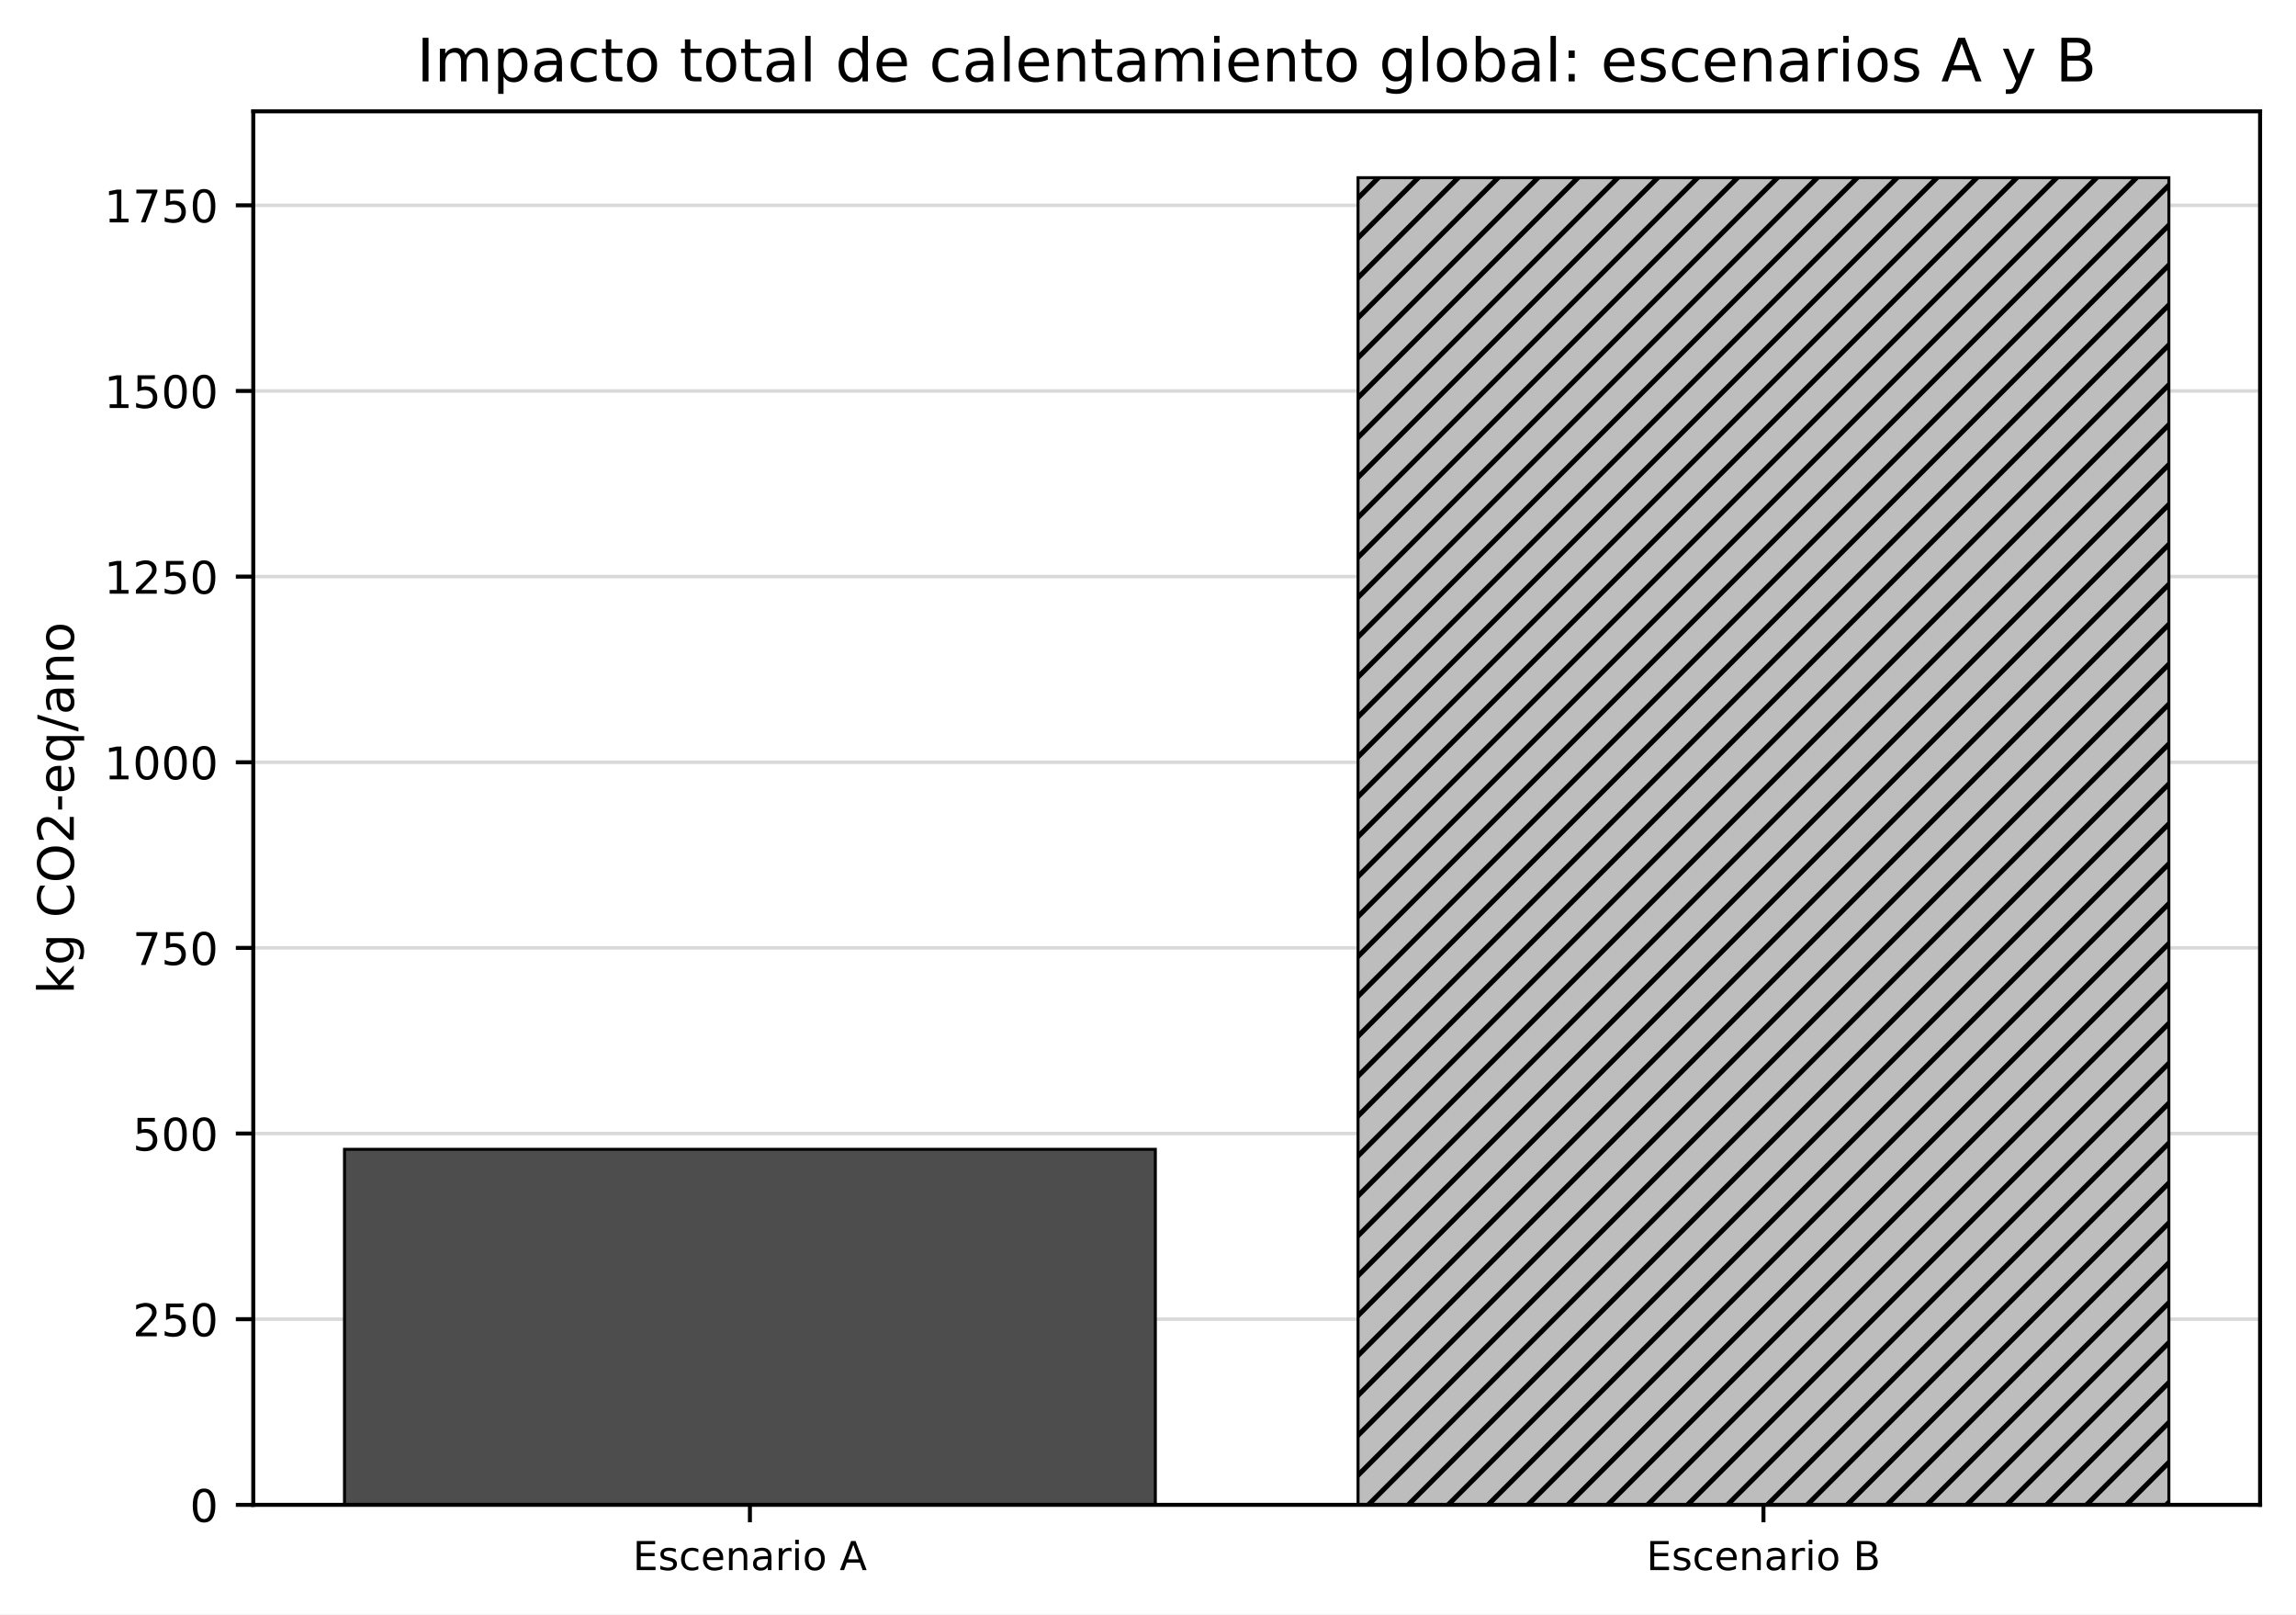
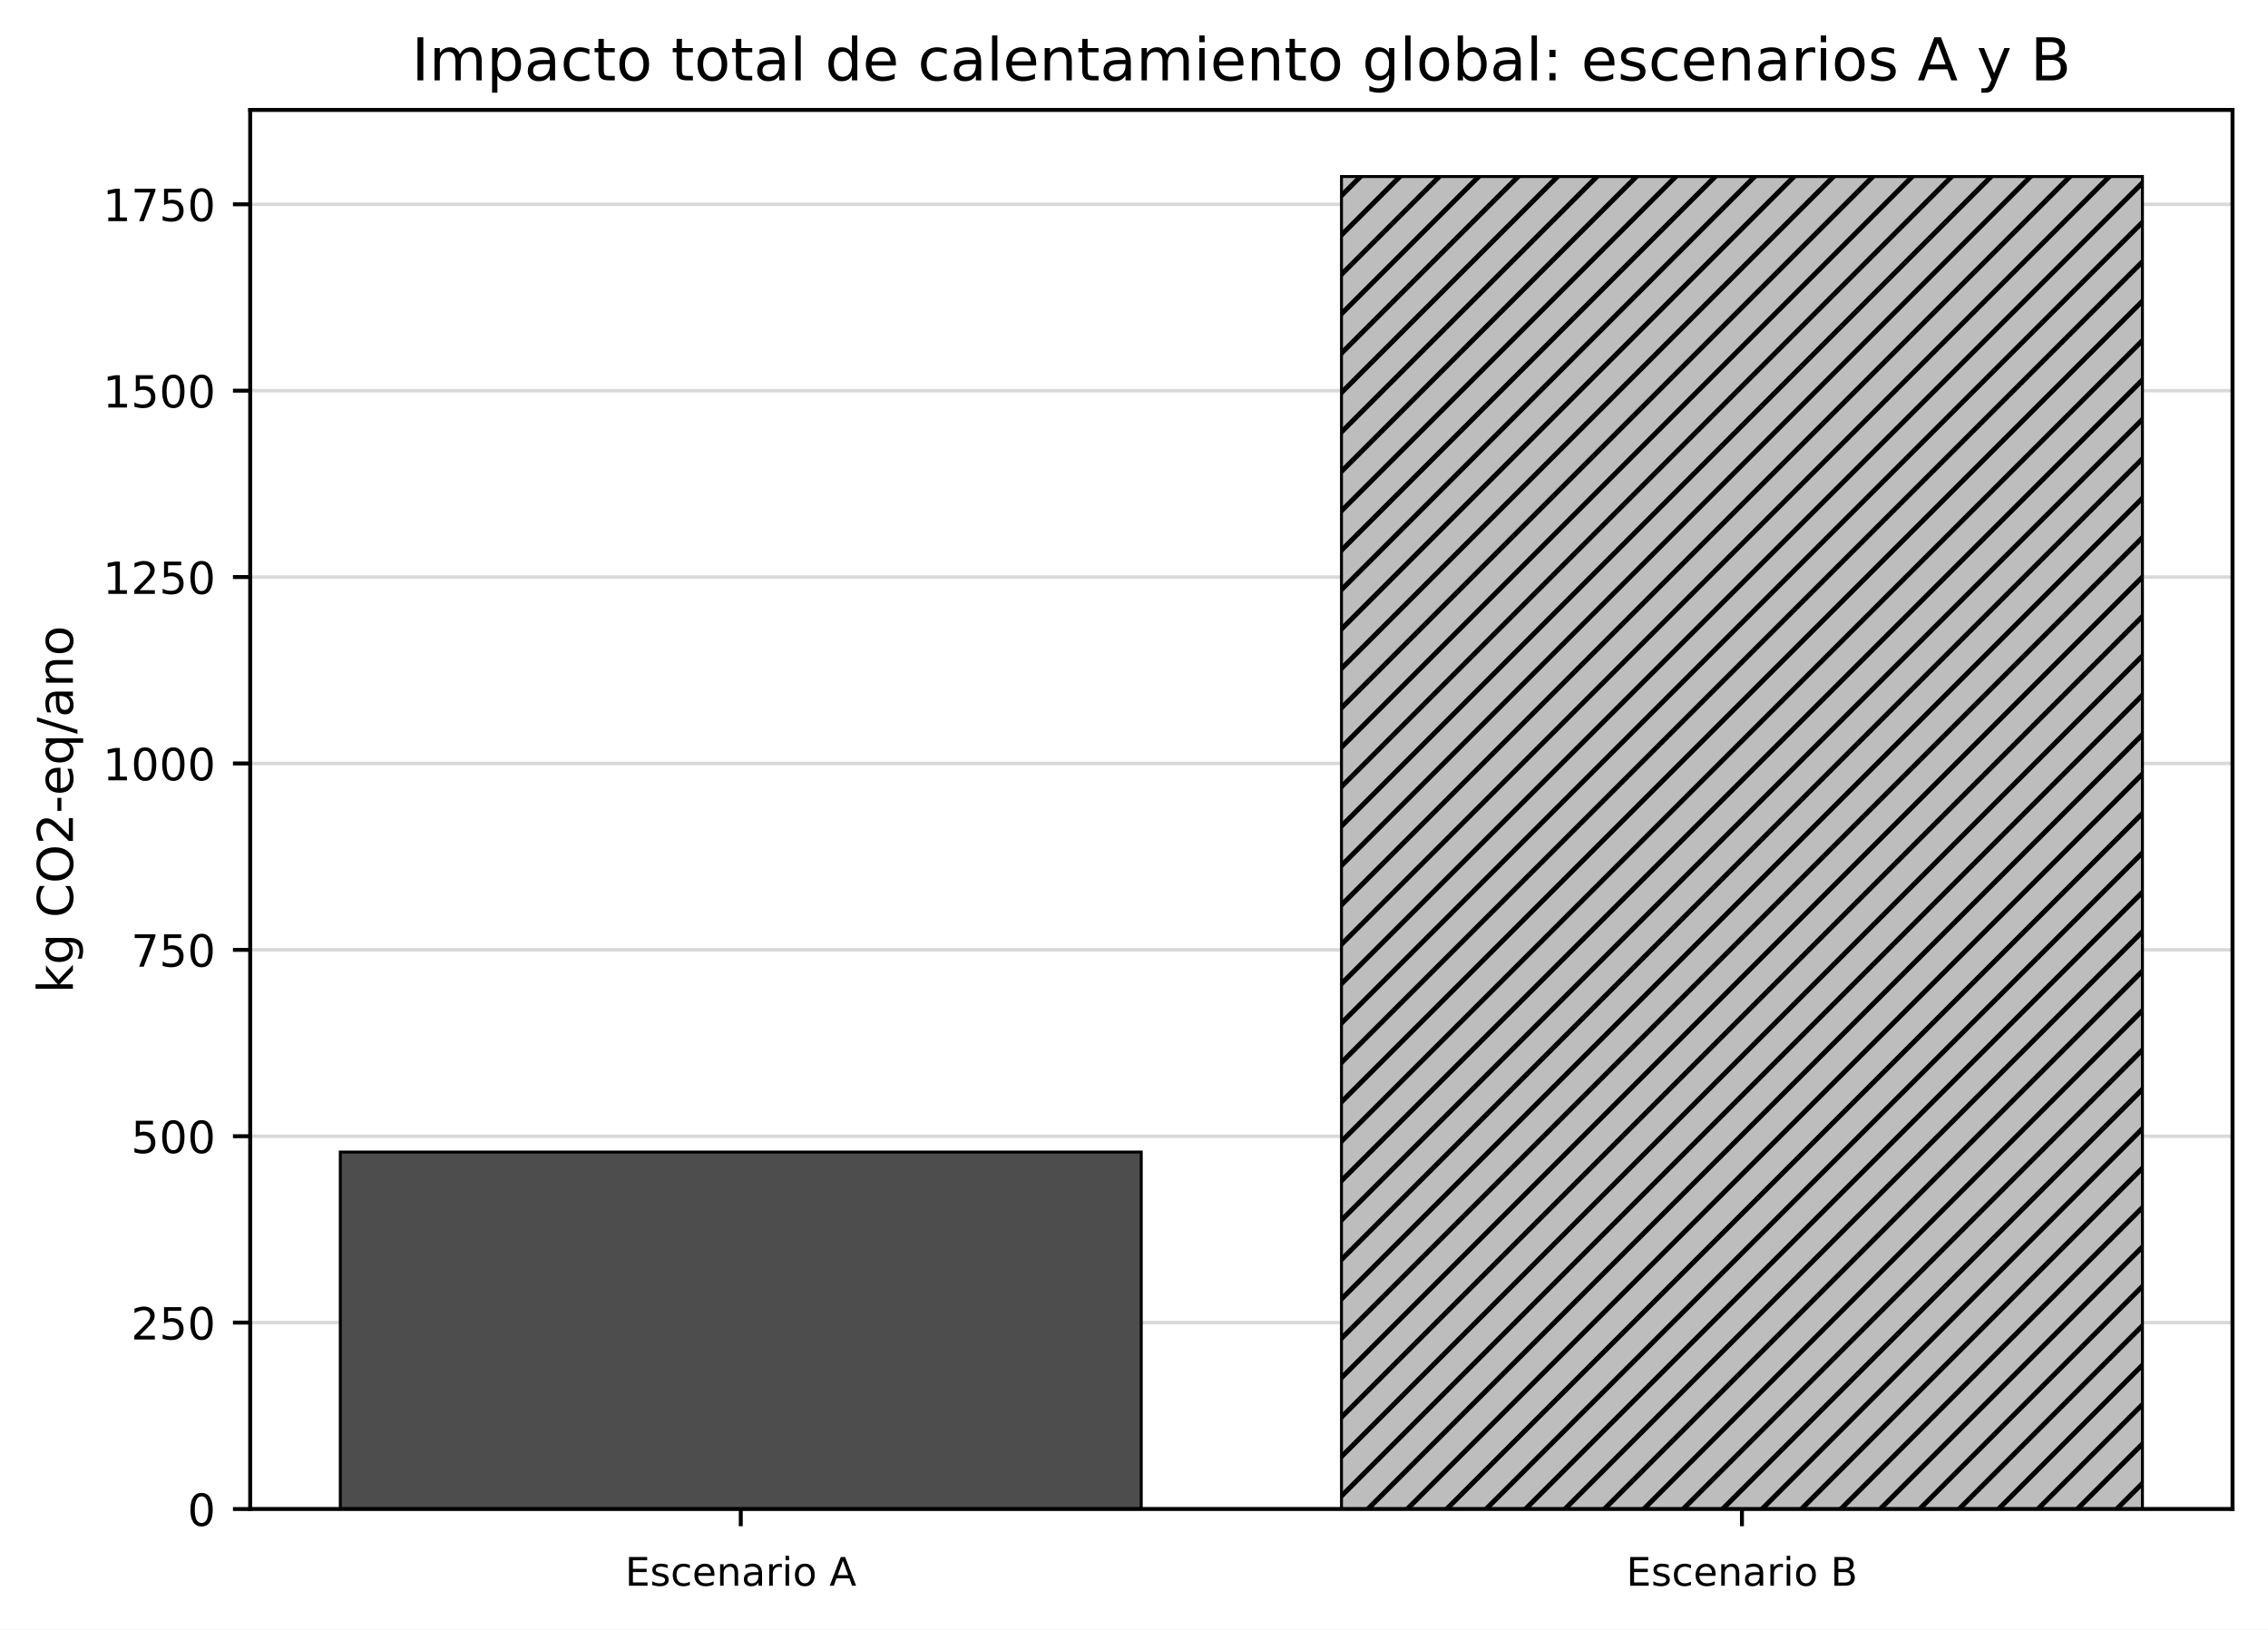
- <svg xmlns="http://www.w3.org/2000/svg" xmlns:xlink="http://www.w3.org/1999/xlink" width="460.353pt" height="323.581pt" viewBox="0 0 460.353 323.581" version="1.1">
+ <svg xmlns="http://www.w3.org/2000/svg" xmlns:xlink="http://www.w3.org/1999/xlink" width="460.353pt" height="330.781pt" viewBox="0 0 460.353 330.781" version="1.1">
  <defs>
    <style type="text/css">*{stroke-linejoin: round; stroke-linecap: butt}</style>
  </defs>
  <g id="figure_1">
    <g id="patch_1">
-       <path d="M 0 323.581  L 460.353 323.581  L 460.353 0  L 0 0  z " style="fill: #ffffff" />
+       <path d="M 0 330.781  L 460.353 330.781  L 460.353 0  L 0 0  z " style="fill: #ffffff" />
    </g>
    <g id="axes_1">
      <g id="patch_2">
-         <path d="M 50.783 301.638  L 453.153 301.638  L 453.153 22.318  L 50.783 22.318  z " style="fill: #ffffff" />
+         <path d="M 50.783 306.338  L 453.153 306.338  L 453.153 22.318  L 50.783 22.318  z " style="fill: #ffffff" />
      </g>
      <g id="matplotlib.axis_1">
        <g id="xtick_1">
          <g id="line2d_1">
            <defs>
-               <path id="m8878ffe5e3" d="M 0 0  L 0 3.5  " style="stroke: #000000; stroke-width: 0.8" />
+               <path id="ma87db4f338" d="M 0 0  L 0 3.5  " style="stroke: #000000; stroke-width: 0.8" />
            </defs>
            <g>
-               <use xlink:href="#m8878ffe5e3" x="150.36" y="301.638" style="stroke: #000000; stroke-width: 0.8" />
+               <use xlink:href="#ma87db4f338" x="150.36" y="306.338" style="stroke: #000000; stroke-width: 0.8" />
            </g>
          </g>
          <g id="text_1">
-             <text style="font-size: 8px; font-family: 'DejaVu Sans'; text-anchor: middle" x="150.36" y="314.717" transform="rotate(-0 150.3595 314.7169)">Escenario A</text>
+             <text style="font-size: 8px; font-family: 'DejaVu Sans'; text-anchor: middle" x="150.36" y="321.917" transform="rotate(-0 150.3595 321.9169)">Escenario A</text>
          </g>
        </g>
        <g id="xtick_2">
          <g id="line2d_2">
            <g>
-               <use xlink:href="#m8878ffe5e3" x="353.577" y="301.638" style="stroke: #000000; stroke-width: 0.8" />
+               <use xlink:href="#ma87db4f338" x="353.577" y="306.338" style="stroke: #000000; stroke-width: 0.8" />
            </g>
          </g>
          <g id="text_2">
-             <text style="font-size: 8px; font-family: 'DejaVu Sans'; text-anchor: middle" x="353.577" y="314.717" transform="rotate(-0 353.5767 314.7169)">Escenario B</text>
+             <text style="font-size: 8px; font-family: 'DejaVu Sans'; text-anchor: middle" x="353.577" y="321.917" transform="rotate(-0 353.5767 321.9169)">Escenario B</text>
          </g>
        </g>
      </g>
      <g id="matplotlib.axis_2">
        <g id="ytick_1">
          <g id="line2d_3">
-             <path d="M 50.783 301.638  L 453.153 301.638  " clip-path="url(#pc3c464328f)" style="fill: none; stroke: #d9d9d9; stroke-width: 0.7; stroke-linecap: square" />
+             <path d="M 50.783 306.338  L 453.153 306.338  " clip-path="url(#p4a99dcfdf8)" style="fill: none; stroke: #d9d9d9; stroke-width: 0.7; stroke-linecap: square" />
          </g>
          <g id="line2d_4">
            <defs>
-               <path id="m21cc8f42bc" d="M 0 0  L -3.5 0  " style="stroke: #000000; stroke-width: 0.8" />
+               <path id="me595b48925" d="M 0 0  L -3.5 0  " style="stroke: #000000; stroke-width: 0.8" />
            </defs>
            <g>
-               <use xlink:href="#m21cc8f42bc" x="50.783" y="301.638" style="stroke: #000000; stroke-width: 0.8" />
+               <use xlink:href="#me595b48925" x="50.783" y="306.338" style="stroke: #000000; stroke-width: 0.8" />
            </g>
          </g>
          <g id="text_3">
-             <text style="font-size: 9px; font-family: 'DejaVu Sans'; text-anchor: end" x="43.783" y="305.057" transform="rotate(-0 43.78312 305.0574)">0</text>
+             <text style="font-size: 9px; font-family: 'DejaVu Sans'; text-anchor: end" x="43.783" y="309.757" transform="rotate(-0 43.78312 309.7574)">0</text>
          </g>
        </g>
        <g id="ytick_2">
          <g id="line2d_5">
-             <path d="M 50.783 264.426  L 453.153 264.426  " clip-path="url(#pc3c464328f)" style="fill: none; stroke: #d9d9d9; stroke-width: 0.7; stroke-linecap: square" />
+             <path d="M 50.783 268.5  L 453.153 268.5  " clip-path="url(#p4a99dcfdf8)" style="fill: none; stroke: #d9d9d9; stroke-width: 0.7; stroke-linecap: square" />
          </g>
          <g id="line2d_6">
            <g>
-               <use xlink:href="#m21cc8f42bc" x="50.783" y="264.426" style="stroke: #000000; stroke-width: 0.8" />
+               <use xlink:href="#me595b48925" x="50.783" y="268.5" style="stroke: #000000; stroke-width: 0.8" />
            </g>
          </g>
          <g id="text_4">
-             <text style="font-size: 9px; font-family: 'DejaVu Sans'; text-anchor: end" x="43.783" y="267.846" transform="rotate(-0 43.78312 267.8456)">250</text>
+             <text style="font-size: 9px; font-family: 'DejaVu Sans'; text-anchor: end" x="43.783" y="271.919" transform="rotate(-0 43.78312 271.9194)">250</text>
          </g>
        </g>
        <g id="ytick_3">
          <g id="line2d_7">
-             <path d="M 50.783 227.214  L 453.153 227.214  " clip-path="url(#pc3c464328f)" style="fill: none; stroke: #d9d9d9; stroke-width: 0.7; stroke-linecap: square" />
+             <path d="M 50.783 230.662  L 453.153 230.662  " clip-path="url(#p4a99dcfdf8)" style="fill: none; stroke: #d9d9d9; stroke-width: 0.7; stroke-linecap: square" />
          </g>
          <g id="line2d_8">
            <g>
-               <use xlink:href="#m21cc8f42bc" x="50.783" y="227.214" style="stroke: #000000; stroke-width: 0.8" />
+               <use xlink:href="#me595b48925" x="50.783" y="230.662" style="stroke: #000000; stroke-width: 0.8" />
            </g>
          </g>
          <g id="text_5">
-             <text style="font-size: 9px; font-family: 'DejaVu Sans'; text-anchor: end" x="43.783" y="230.634" transform="rotate(-0 43.78312 230.6337)">500</text>
+             <text style="font-size: 9px; font-family: 'DejaVu Sans'; text-anchor: end" x="43.783" y="234.081" transform="rotate(-0 43.78312 234.0814)">500</text>
          </g>
        </g>
        <g id="ytick_4">
          <g id="line2d_9">
-             <path d="M 50.783 190.003  L 453.153 190.003  " clip-path="url(#pc3c464328f)" style="fill: none; stroke: #d9d9d9; stroke-width: 0.7; stroke-linecap: square" />
+             <path d="M 50.783 192.824  L 453.153 192.824  " clip-path="url(#p4a99dcfdf8)" style="fill: none; stroke: #d9d9d9; stroke-width: 0.7; stroke-linecap: square" />
          </g>
          <g id="line2d_10">
            <g>
-               <use xlink:href="#m21cc8f42bc" x="50.783" y="190.003" style="stroke: #000000; stroke-width: 0.8" />
+               <use xlink:href="#me595b48925" x="50.783" y="192.824" style="stroke: #000000; stroke-width: 0.8" />
            </g>
          </g>
          <g id="text_6">
-             <text style="font-size: 9px; font-family: 'DejaVu Sans'; text-anchor: end" x="43.783" y="193.422" transform="rotate(-0 43.78312 193.4218)">750</text>
+             <text style="font-size: 9px; font-family: 'DejaVu Sans'; text-anchor: end" x="43.783" y="196.243" transform="rotate(-0 43.78312 196.2434)">750</text>
          </g>
        </g>
        <g id="ytick_5">
          <g id="line2d_11">
-             <path d="M 50.783 152.791  L 453.153 152.791  " clip-path="url(#pc3c464328f)" style="fill: none; stroke: #d9d9d9; stroke-width: 0.7; stroke-linecap: square" />
+             <path d="M 50.783 154.986  L 453.153 154.986  " clip-path="url(#p4a99dcfdf8)" style="fill: none; stroke: #d9d9d9; stroke-width: 0.7; stroke-linecap: square" />
          </g>
          <g id="line2d_12">
            <g>
-               <use xlink:href="#m21cc8f42bc" x="50.783" y="152.791" style="stroke: #000000; stroke-width: 0.8" />
+               <use xlink:href="#me595b48925" x="50.783" y="154.986" style="stroke: #000000; stroke-width: 0.8" />
            </g>
          </g>
          <g id="text_7">
-             <text style="font-size: 9px; font-family: 'DejaVu Sans'; text-anchor: end" x="43.783" y="156.21" transform="rotate(-0 43.78312 156.21)">1000</text>
+             <text style="font-size: 9px; font-family: 'DejaVu Sans'; text-anchor: end" x="43.783" y="158.405" transform="rotate(-0 43.78312 158.4054)">1000</text>
          </g>
        </g>
        <g id="ytick_6">
          <g id="line2d_13">
-             <path d="M 50.783 115.579  L 453.153 115.579  " clip-path="url(#pc3c464328f)" style="fill: none; stroke: #d9d9d9; stroke-width: 0.7; stroke-linecap: square" />
+             <path d="M 50.783 117.148  L 453.153 117.148  " clip-path="url(#p4a99dcfdf8)" style="fill: none; stroke: #d9d9d9; stroke-width: 0.7; stroke-linecap: square" />
          </g>
          <g id="line2d_14">
            <g>
-               <use xlink:href="#m21cc8f42bc" x="50.783" y="115.579" style="stroke: #000000; stroke-width: 0.8" />
+               <use xlink:href="#me595b48925" x="50.783" y="117.148" style="stroke: #000000; stroke-width: 0.8" />
            </g>
          </g>
          <g id="text_8">
-             <text style="font-size: 9px; font-family: 'DejaVu Sans'; text-anchor: end" x="43.783" y="118.998" transform="rotate(-0 43.78312 118.9981)">1250</text>
+             <text style="font-size: 9px; font-family: 'DejaVu Sans'; text-anchor: end" x="43.783" y="120.567" transform="rotate(-0 43.78312 120.5674)">1250</text>
          </g>
        </g>
        <g id="ytick_7">
          <g id="line2d_15">
-             <path d="M 50.783 78.367  L 453.153 78.367  " clip-path="url(#pc3c464328f)" style="fill: none; stroke: #d9d9d9; stroke-width: 0.7; stroke-linecap: square" />
+             <path d="M 50.783 79.31  L 453.153 79.31  " clip-path="url(#p4a99dcfdf8)" style="fill: none; stroke: #d9d9d9; stroke-width: 0.7; stroke-linecap: square" />
          </g>
          <g id="line2d_16">
            <g>
-               <use xlink:href="#m21cc8f42bc" x="50.783" y="78.367" style="stroke: #000000; stroke-width: 0.8" />
+               <use xlink:href="#me595b48925" x="50.783" y="79.31" style="stroke: #000000; stroke-width: 0.8" />
            </g>
          </g>
          <g id="text_9">
-             <text style="font-size: 9px; font-family: 'DejaVu Sans'; text-anchor: end" x="43.783" y="81.786" transform="rotate(-0 43.78312 81.78628)">1500</text>
+             <text style="font-size: 9px; font-family: 'DejaVu Sans'; text-anchor: end" x="43.783" y="82.729" transform="rotate(-0 43.78312 82.72939)">1500</text>
          </g>
        </g>
        <g id="ytick_8">
          <g id="line2d_17">
-             <path d="M 50.783 41.155  L 453.153 41.155  " clip-path="url(#pc3c464328f)" style="fill: none; stroke: #d9d9d9; stroke-width: 0.7; stroke-linecap: square" />
+             <path d="M 50.783 41.472  L 453.153 41.472  " clip-path="url(#p4a99dcfdf8)" style="fill: none; stroke: #d9d9d9; stroke-width: 0.7; stroke-linecap: square" />
          </g>
          <g id="line2d_18">
            <g>
-               <use xlink:href="#m21cc8f42bc" x="50.783" y="41.155" style="stroke: #000000; stroke-width: 0.8" />
+               <use xlink:href="#me595b48925" x="50.783" y="41.472" style="stroke: #000000; stroke-width: 0.8" />
            </g>
          </g>
          <g id="text_10">
-             <text style="font-size: 9px; font-family: 'DejaVu Sans'; text-anchor: end" x="43.783" y="44.574" transform="rotate(-0 43.78312 44.57442)">1750</text>
+             <text style="font-size: 9px; font-family: 'DejaVu Sans'; text-anchor: end" x="43.783" y="44.891" transform="rotate(-0 43.78312 44.89138)">1750</text>
          </g>
        </g>
        <g id="text_11">
-           <text style="font-size: 10px; font-family: 'DejaVu Sans'; text-anchor: middle" x="14.798" y="161.978" transform="rotate(-90 14.79844 161.9781)">kg CO2-eq/ano</text>
+           <text style="font-size: 10px; font-family: 'DejaVu Sans'; text-anchor: middle" x="14.798" y="164.328" transform="rotate(-90 14.79844 164.3281)">kg CO2-eq/ano</text>
        </g>
      </g>
      <g id="patch_3">
-         <path d="M 69.073 301.638  L 231.646 301.638  L 231.646 230.373  L 69.073 230.373  z " clip-path="url(#pc3c464328f)" style="fill: #4d4d4d; stroke: #000000; stroke-width: 0.6; stroke-linejoin: miter" />
+         <path d="M 69.073 306.338  L 231.646 306.338  L 231.646 233.874  L 69.073 233.874  z " clip-path="url(#p4a99dcfdf8)" style="fill: #4d4d4d; stroke: #000000; stroke-width: 0.6; stroke-linejoin: miter" />
      </g>
      <g id="patch_4">
-         <path d="M 272.29 301.638  L 434.864 301.638  L 434.864 35.619  L 272.29 35.619  z " clip-path="url(#pc3c464328f)" style="fill: url(#h5166ae4e12); stroke: #000000; stroke-width: 0.6; stroke-linejoin: miter" />
+         <path d="M 272.29 306.338  L 434.864 306.338  L 434.864 35.843  L 272.29 35.843  z " clip-path="url(#p4a99dcfdf8)" style="fill: url(#h4799a5916b); stroke: #000000; stroke-width: 0.6; stroke-linejoin: miter" />
      </g>
      <g id="patch_5">
-         <path d="M 50.783 301.638  L 50.783 22.318  " style="fill: none; stroke: #000000; stroke-width: 0.8; stroke-linejoin: miter; stroke-linecap: square" />
+         <path d="M 50.783 306.338  L 50.783 22.318  " style="fill: none; stroke: #000000; stroke-width: 0.8; stroke-linejoin: miter; stroke-linecap: square" />
      </g>
      <g id="patch_6">
-         <path d="M 453.153 301.638  L 453.153 22.318  " style="fill: none; stroke: #000000; stroke-width: 0.8; stroke-linejoin: miter; stroke-linecap: square" />
+         <path d="M 453.153 306.338  L 453.153 22.318  " style="fill: none; stroke: #000000; stroke-width: 0.8; stroke-linejoin: miter; stroke-linecap: square" />
      </g>
      <g id="patch_7">
-         <path d="M 50.783 301.638  L 453.153 301.638  " style="fill: none; stroke: #000000; stroke-width: 0.8; stroke-linejoin: miter; stroke-linecap: square" />
+         <path d="M 50.783 306.338  L 453.153 306.338  " style="fill: none; stroke: #000000; stroke-width: 0.8; stroke-linejoin: miter; stroke-linecap: square" />
      </g>
      <g id="patch_8">
        <path d="M 50.783 22.318  L 453.153 22.318  " style="fill: none; stroke: #000000; stroke-width: 0.8; stroke-linejoin: miter; stroke-linecap: square" />
      </g>
      <g id="text_12">
        <text style="font-size: 12px; font-family: 'DejaVu Sans'; text-anchor: middle" x="251.968" y="16.318" transform="rotate(-0 251.9681 16.31812)">Impacto total de calentamiento global: escenarios A y B</text>
      </g>
    </g>
  </g>
  <defs>
-     <clipPath id="pc3c464328f">
-       <rect x="50.783" y="22.318" width="402.37" height="279.32" />
+     <clipPath id="p4a99dcfdf8">
+       <rect x="50.783" y="22.318" width="402.37" height="284.02" />
    </clipPath>
  </defs>
  <defs>
-     <pattern id="h5166ae4e12" patternUnits="userSpaceOnUse" x="0" y="0" width="72" height="72">
+     <pattern id="h4799a5916b" patternUnits="userSpaceOnUse" x="0" y="0" width="72" height="72">
      <rect x="0" y="0" width="73" height="73" fill="#bdbdbd" />
      <path d="M -36 36  L 36 -36  M -32 40  L 40 -32  M -28 44  L 44 -28  M -24 48  L 48 -24  M -20 52  L 52 -20  M -16 56  L 56 -16  M -12 60  L 60 -12  M -8 64  L 64 -8  M -4 68  L 68 -4  M 0 72  L 72 0  M 4 76  L 76 4  M 8 80  L 80 8  M 12 84  L 84 12  M 16 88  L 88 16  M 20 92  L 92 20  M 24 96  L 96 24  M 28 100  L 100 28  M 32 104  L 104 32  M 36 108  L 108 36  " style="fill: #000000; stroke: #000000; stroke-width: 1.0; stroke-linecap: butt; stroke-linejoin: miter" />
    </pattern>
  </defs>
</svg>
